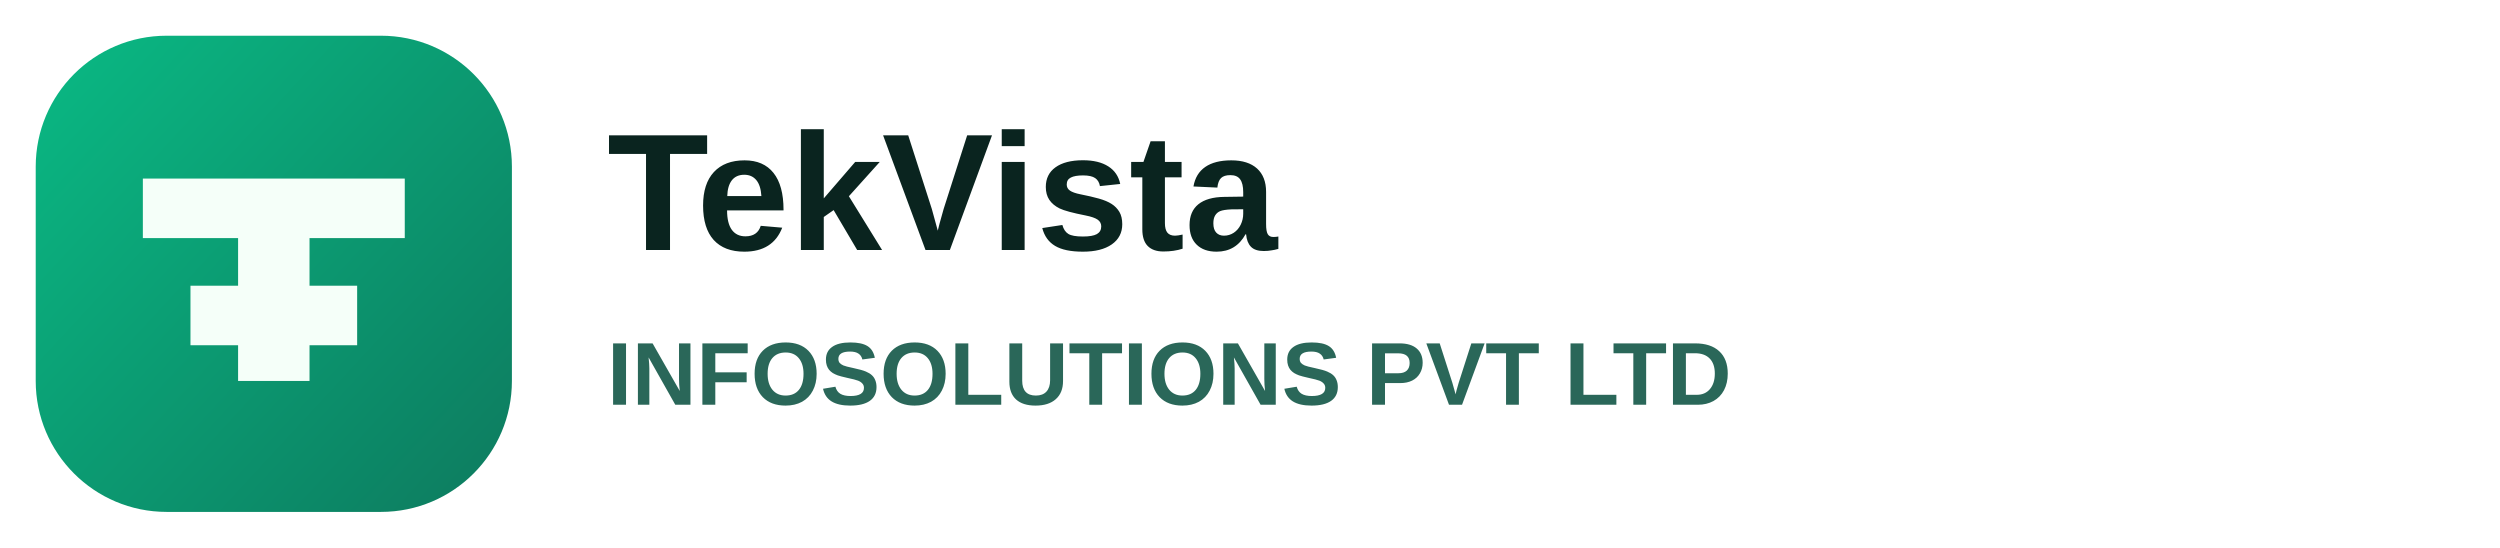
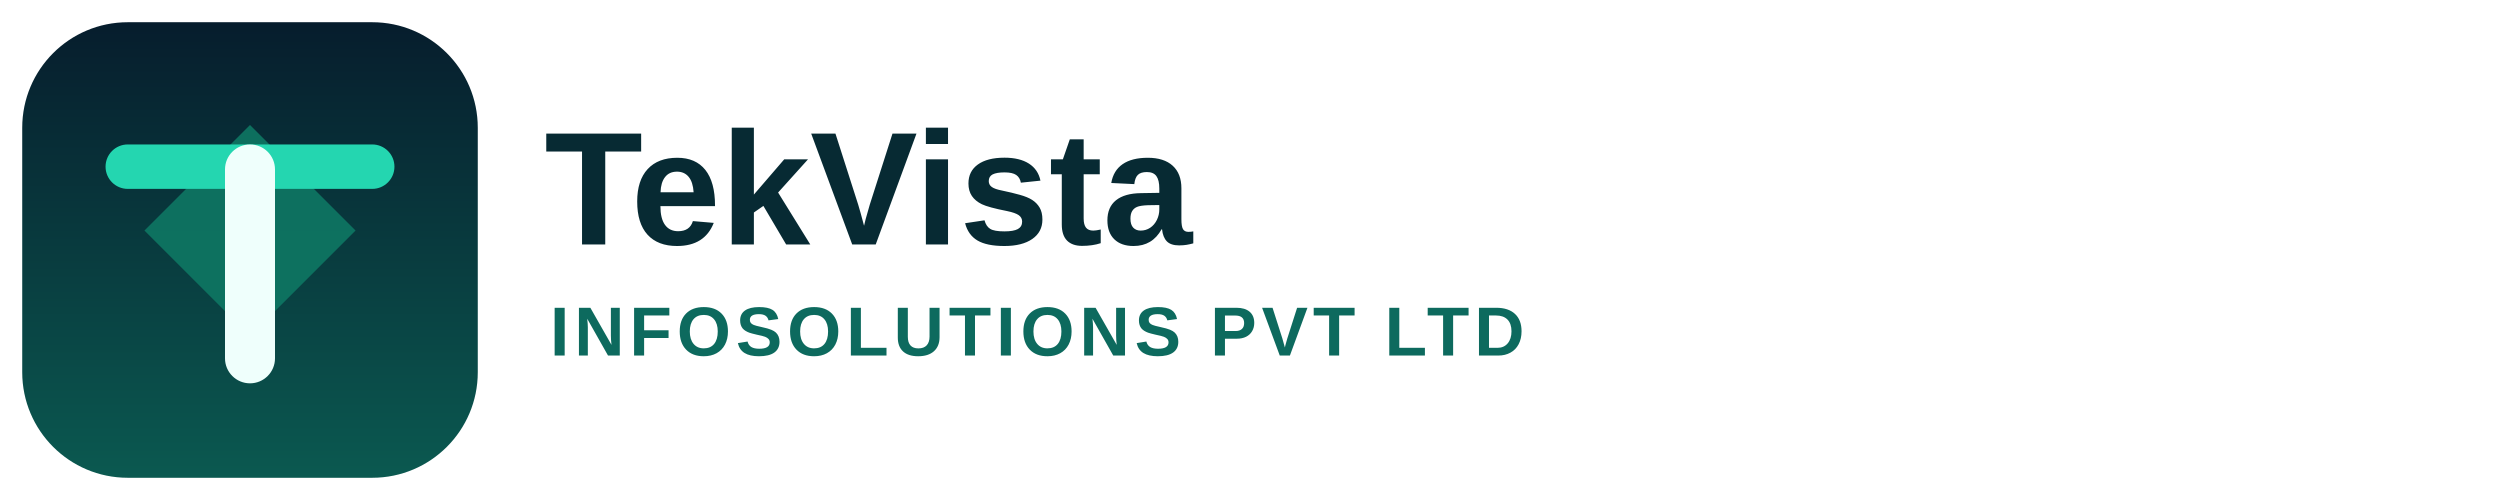
- <svg xmlns="http://www.w3.org/2000/svg" width="420" height="92" viewBox="0 0 420 92" fill="none">
+ <svg xmlns="http://www.w3.org/2000/svg" width="900" height="180" viewBox="0 0 900 180" fill="none">
  <defs>
-     <linearGradient id="wm" x1="6" y1="10" x2="86" y2="84" gradientUnits="userSpaceOnUse">
-       <stop stop-color="#0AB883" />
-       <stop offset="1" stop-color="#0D7B5F" />
+     <linearGradient id="tv-bg" x1="90" y1="0" x2="90" y2="180" gradientUnits="userSpaceOnUse">
+       <stop stop-color="#061A2B" />
+       <stop offset="1" stop-color="#0B5C52" />
    </linearGradient>
  </defs>
-   <rect x="6" y="6" width="80" height="80" rx="22" fill="url(#wm)" />
-   <path d="M24 30H68V40H52V64H40V40H24V30Z" fill="#F5FFF9" />
-   <path d="M32 48H60V58H32V48Z" fill="#F5FFF9" />
-   <text x="102" y="42" font-family="Poppins, Arial, sans-serif" font-size="28" font-weight="800" fill="#0A241F">TekVista</text>
-   <text x="102" y="68" font-family="DM Sans, Arial, sans-serif" font-size="15" font-weight="600" fill="#2A6759">INFOSOLUTIONS PVT LTD</text>
+   <rect x="8" y="8" width="164" height="164" rx="38" fill="url(#tv-bg)" />
+   <path d="M90 45L128 83L90 121L52 83L90 45Z" fill="#0E7763" fill-opacity="0.9" />
+   <rect x="38" y="52" width="104" height="16" rx="8" fill="#24D6B0" />
+   <rect x="81" y="52" width="18" height="86" rx="9" fill="#EFFFFC" />
+   <text x="196" y="88" font-family="Poppins, Arial, sans-serif" font-size="58" font-weight="800" fill="#072A33">TekVista</text>
+   <text x="198" y="128" font-family="DM Sans, Arial, sans-serif" font-size="25" font-weight="600" fill="#0D6A5E" letter-spacing="1.8">INFOSOLUTIONS PVT LTD</text>
</svg>
